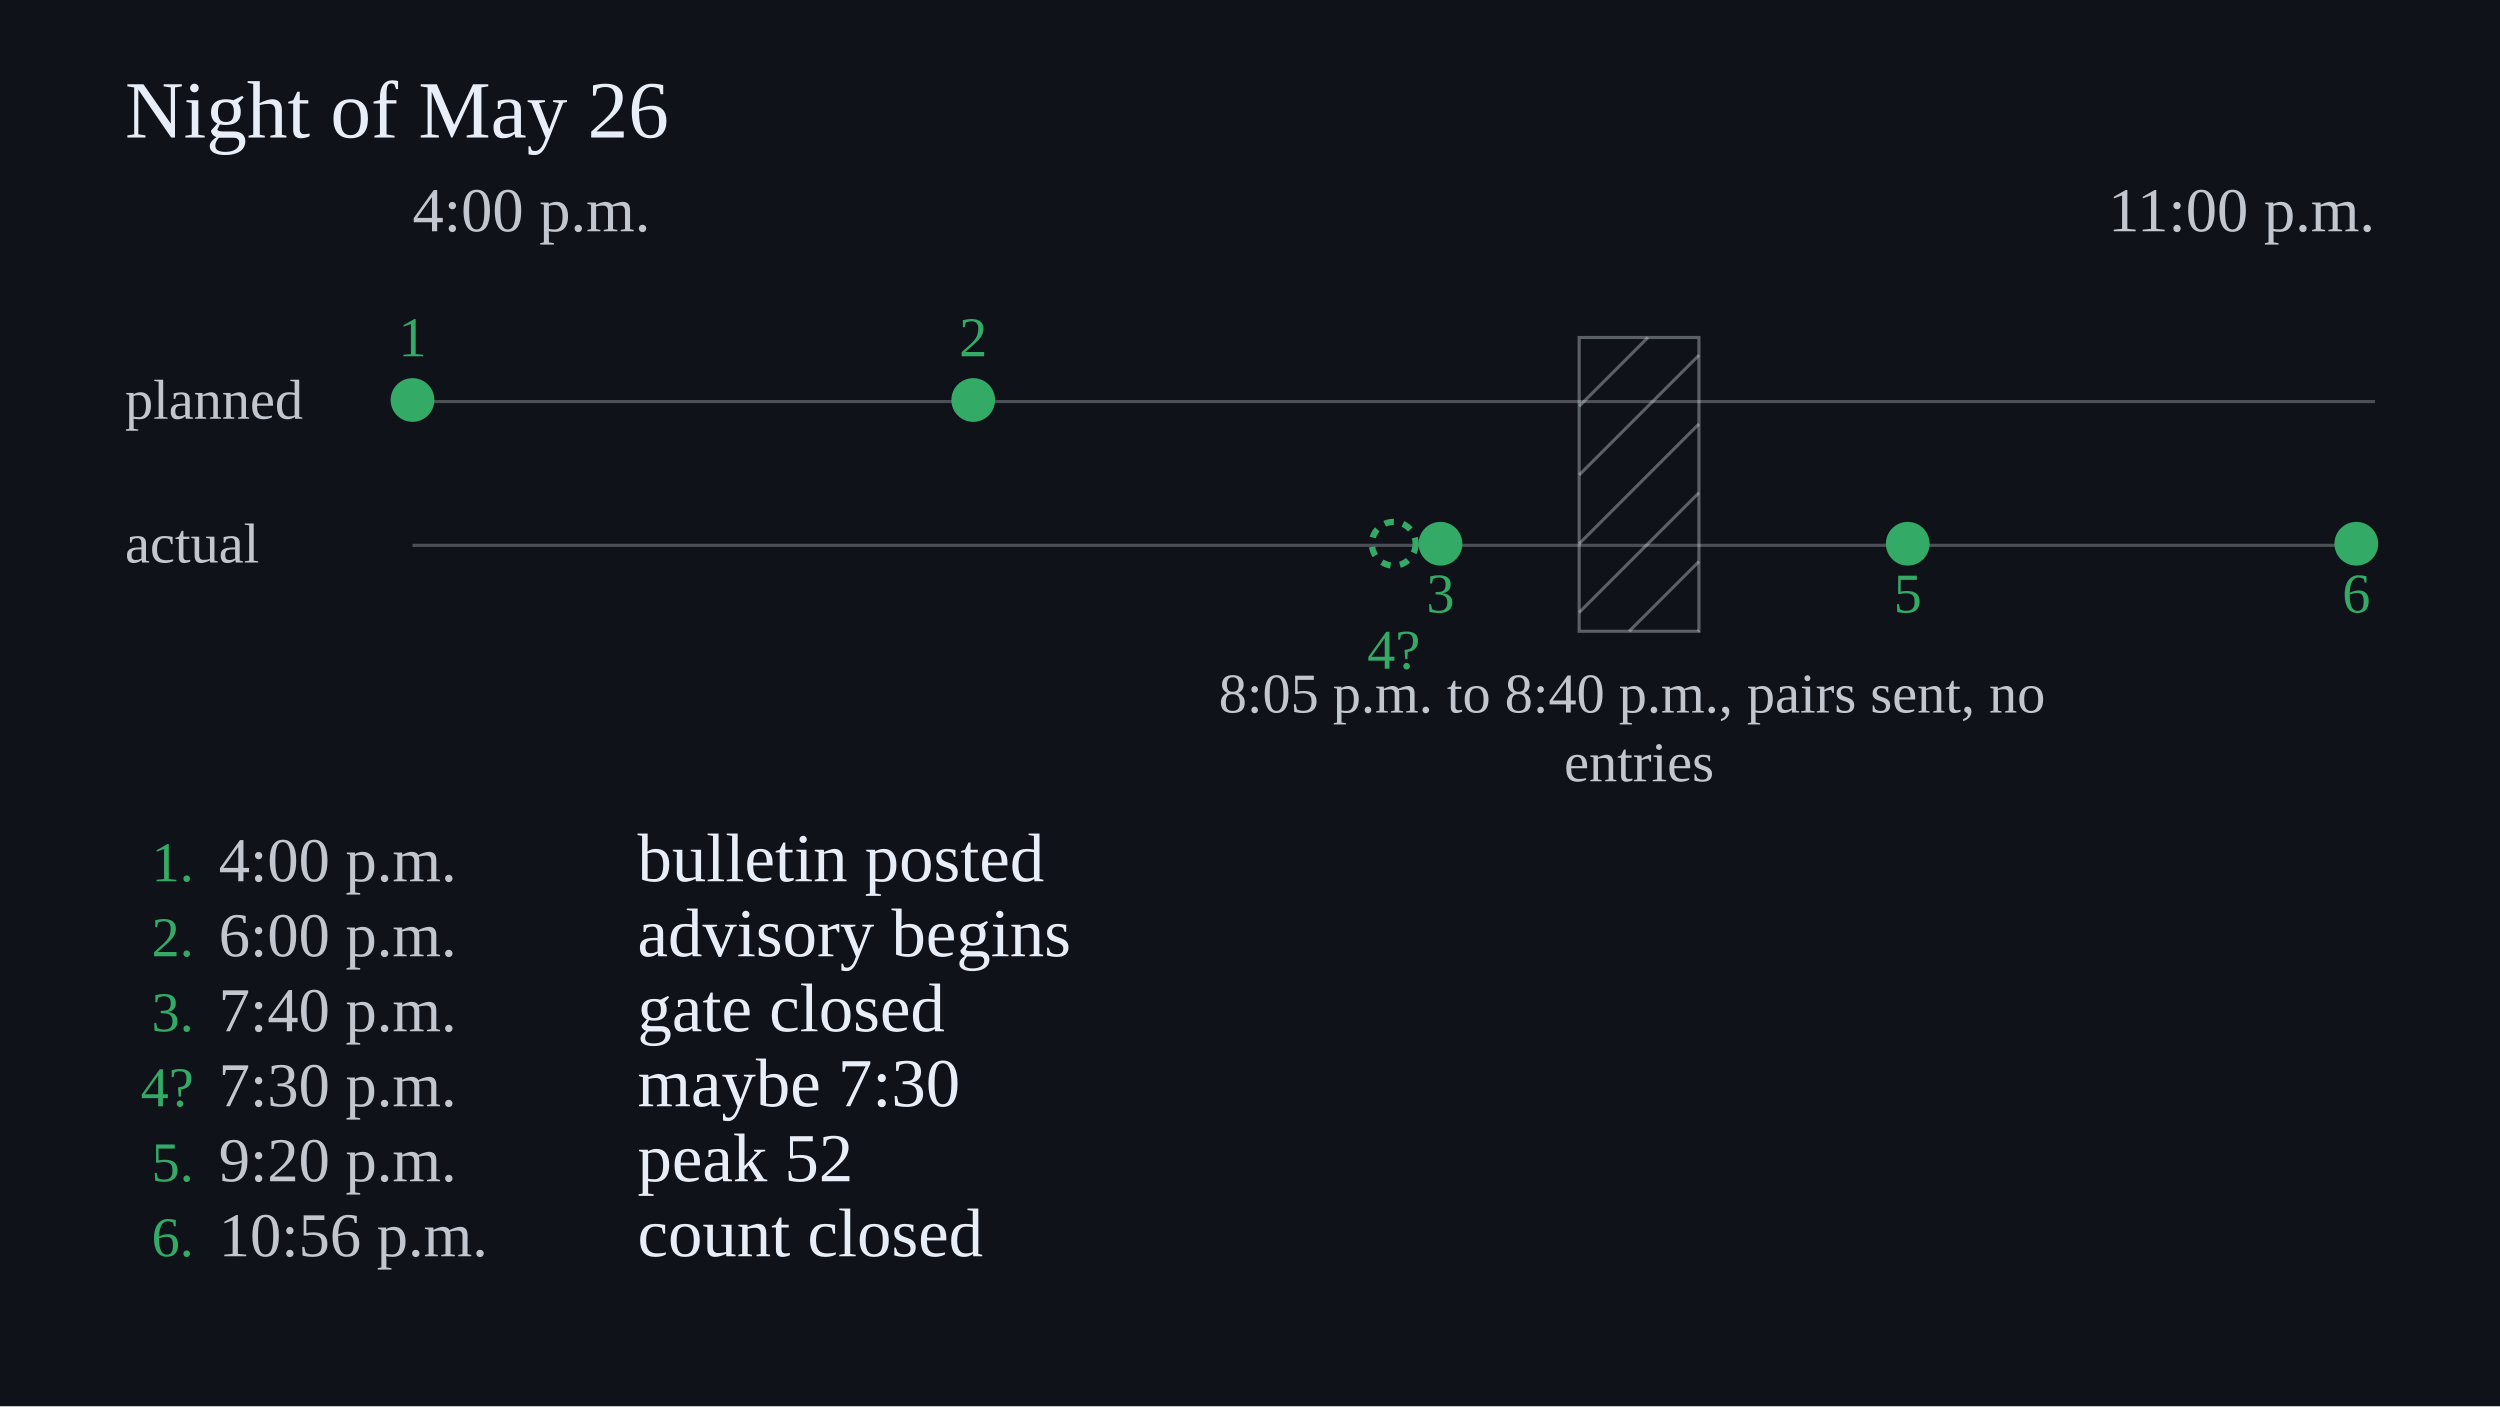
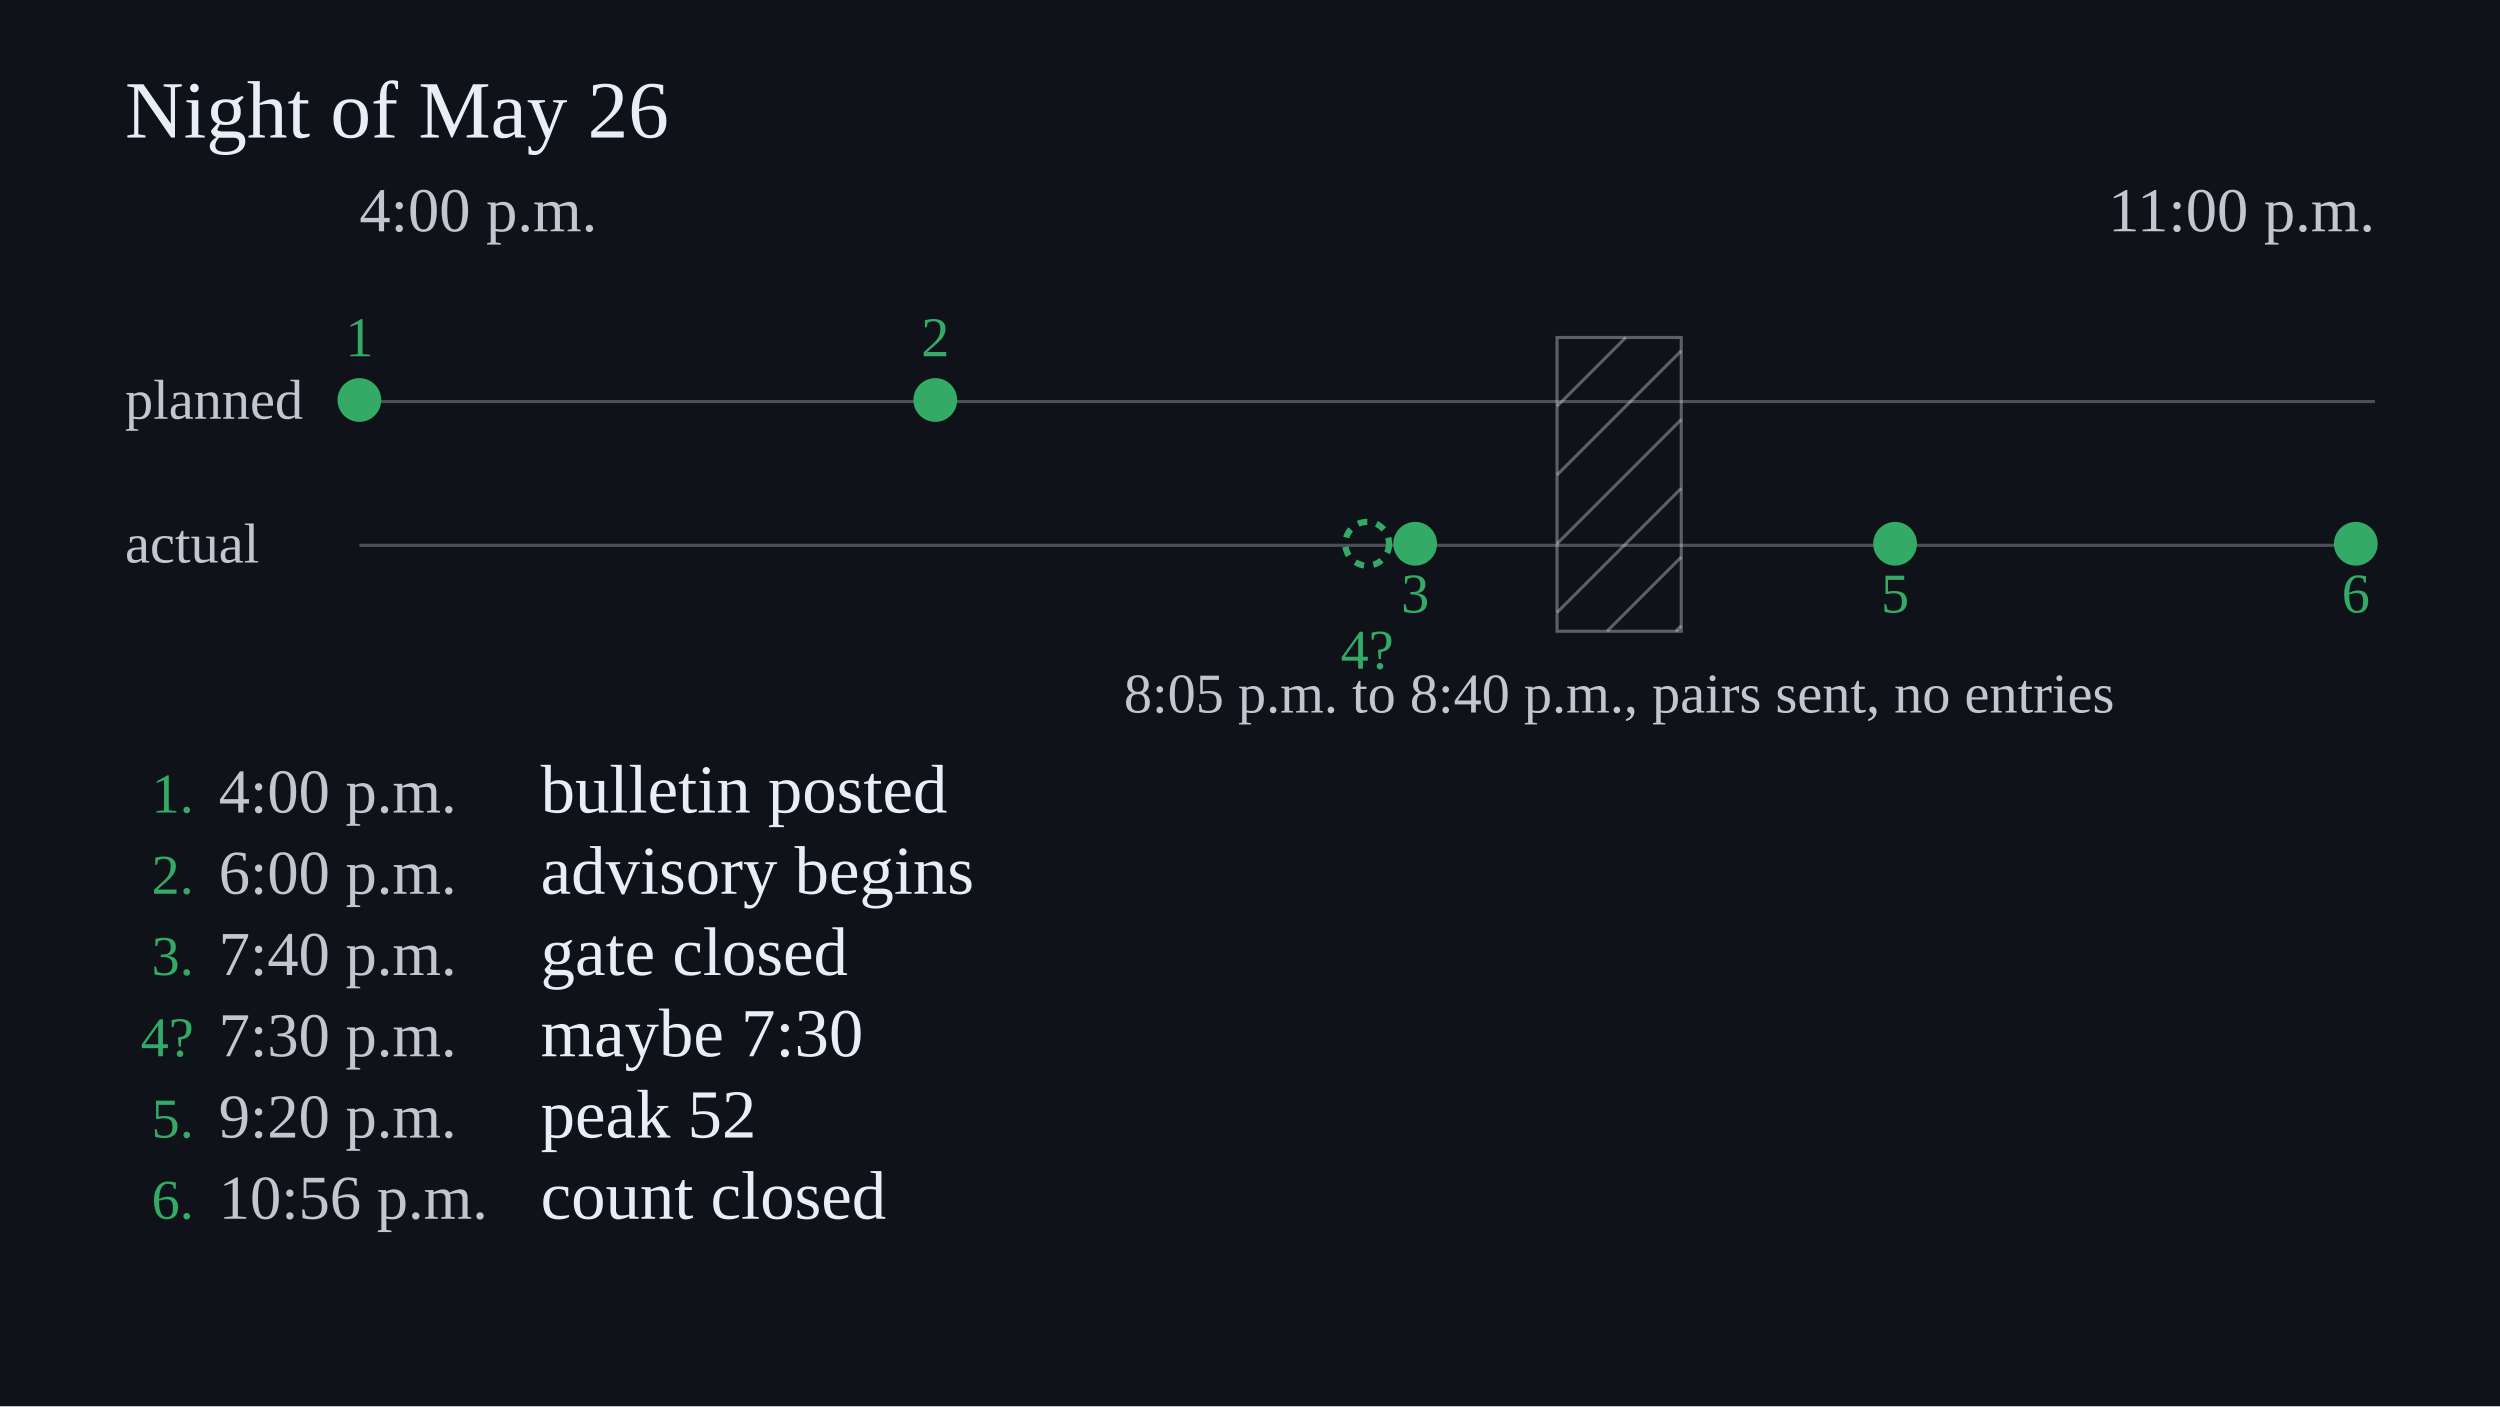
- <svg xmlns="http://www.w3.org/2000/svg" width="800" height="450" viewBox="0 0 800 450" role="img">
+ <svg xmlns="http://www.w3.org/2000/svg" width="800" height="450" viewBox="0 0 800 450" font-family="'Times New Roman', Times, 'Liberation Serif', serif" role="img">
  <rect x="0" y="0" width="800" height="450" fill="#0f1218" />
  <text x="40" y="44" font-size="26" fill="#e8eef7">Night of May 26</text>
-   <text x="132" y="74" font-size="20" fill="#e8eef7" fill-opacity="0.82">4:00 p.m.</text>
+   <text x="115" y="74" font-size="20" fill="#e8eef7" fill-opacity="0.82">4:00 p.m.</text>
  <text x="760" y="74" font-size="20" fill="#e8eef7" text-anchor="end" fill-opacity="0.82">11:00 p.m.</text>
-   <rect x="505.33" y="108" width="38.33" height="94" fill="none" stroke="rgba(232,238,247,0.35)" stroke-width="1" data-gap="pairs sent, no entries" />
-   <line x1="527.33" y1="108" x2="505.33" y2="130" stroke="rgba(232,238,247,0.35)" stroke-width="1" />
-   <line x1="543.67" y1="113.67" x2="505.33" y2="152" stroke="rgba(232,238,247,0.35)" stroke-width="1" />
-   <line x1="543.67" y1="135.67" x2="505.33" y2="174" stroke="rgba(232,238,247,0.35)" stroke-width="1" />
-   <line x1="543.67" y1="157.67" x2="505.33" y2="196" stroke="rgba(232,238,247,0.35)" stroke-width="1" />
-   <line x1="543.67" y1="179.67" x2="521.33" y2="202" stroke="rgba(232,238,247,0.35)" stroke-width="1" />
-   <line x1="543.67" y1="201.67" x2="543.33" y2="202" stroke="rgba(232,238,247,0.35)" stroke-width="1" />
+   <rect x="498.25" y="108" width="39.75" height="94" fill="none" stroke="rgba(232,238,247,0.35)" stroke-width="1" data-gap="pairs sent, no entries" />
+   <line x1="520.25" y1="108" x2="498.25" y2="130" stroke="rgba(232,238,247,0.35)" stroke-width="1" />
+   <line x1="538" y1="112.25" x2="498.25" y2="152" stroke="rgba(232,238,247,0.35)" stroke-width="1" />
+   <line x1="538" y1="134.25" x2="498.25" y2="174" stroke="rgba(232,238,247,0.35)" stroke-width="1" />
+   <line x1="538" y1="156.25" x2="498.25" y2="196" stroke="rgba(232,238,247,0.35)" stroke-width="1" />
+   <line x1="538" y1="178.25" x2="514.25" y2="202" stroke="rgba(232,238,247,0.35)" stroke-width="1" />
+   <line x1="538" y1="200.25" x2="536.25" y2="202" stroke="rgba(232,238,247,0.35)" stroke-width="1" />
  <text x="40" y="134" font-size="18" fill="#e8eef7" fill-opacity="0.82">planned</text>
-   <line x1="132" y1="128.5" x2="760" y2="128.5" stroke="rgba(232,238,247,0.28)" stroke-width="1" />
+   <line x1="115" y1="128.5" x2="760" y2="128.5" stroke="rgba(232,238,247,0.28)" stroke-width="1" />
  <text x="40" y="180" font-size="18" fill="#e8eef7" fill-opacity="0.82">actual</text>
-   <line x1="132" y1="174.5" x2="760" y2="174.5" stroke="rgba(232,238,247,0.28)" stroke-width="1" />
-   <circle cx="132" cy="128" r="7" fill="#3a6" />
-   <text x="132" y="114" font-size="18" fill="#3a6" text-anchor="middle">1</text>
-   <circle cx="311.43" cy="128" r="7" fill="#3a6" />
-   <text x="311.43" y="114" font-size="18" fill="#3a6" text-anchor="middle">2</text>
-   <circle cx="460.95" cy="174" r="7" fill="#3a6" />
-   <text x="460.95" y="196" font-size="18" fill="#3a6" text-anchor="middle">3</text>
-   <circle cx="446" cy="174" r="7" fill="none" stroke="#3a6" stroke-width="2" stroke-dasharray="3 3" data-kind="unverified" />
-   <text x="446" y="214" font-size="18" fill="#3a6" text-anchor="middle">4?</text>
-   <circle cx="610.48" cy="174" r="7" fill="#3a6" />
-   <text x="610.48" y="196" font-size="18" fill="#3a6" text-anchor="middle">5</text>
-   <circle cx="754.02" cy="174" r="7" fill="#3a6" />
-   <text x="754.02" y="196" font-size="18" fill="#3a6" text-anchor="middle">6</text>
-   <text x="524.5" y="228" font-size="18" fill="#e8eef7" text-anchor="middle" fill-opacity="0.82">
-     <tspan x="524.5" dy="0">8:05 p.m. to 8:40 p.m., pairs sent, no</tspan>
-     <tspan x="524.5" dy="22">entries</tspan>
-   </text>
-   <text x="62" y="282" font-size="18" fill="#3a6" text-anchor="end">1.</text>
-   <text x="70" y="282" font-size="20" fill="#e8eef7" fill-opacity="0.82">4:00 p.m.</text>
-   <text x="204" y="282" font-size="22" fill="#e8eef7">bulletin posted</text>
-   <text x="62" y="306" font-size="18" fill="#3a6" text-anchor="end">2.</text>
-   <text x="70" y="306" font-size="20" fill="#e8eef7" fill-opacity="0.82">6:00 p.m.</text>
-   <text x="204" y="306" font-size="22" fill="#e8eef7">advisory begins</text>
-   <text x="62" y="330" font-size="18" fill="#3a6" text-anchor="end">3.</text>
-   <text x="70" y="330" font-size="20" fill="#e8eef7" fill-opacity="0.82">7:40 p.m.</text>
-   <text x="204" y="330" font-size="22" fill="#e8eef7">gate closed</text>
-   <text x="62" y="354" font-size="18" fill="#3a6" text-anchor="end">4?</text>
-   <text x="70" y="354" font-size="20" fill="#e8eef7" fill-opacity="0.82">7:30 p.m.</text>
-   <text x="204" y="354" font-size="22" fill="#e8eef7" data-kind="unverified">maybe 7:30</text>
-   <text x="62" y="378" font-size="18" fill="#3a6" text-anchor="end">5.</text>
-   <text x="70" y="378" font-size="20" fill="#e8eef7" fill-opacity="0.82">9:20 p.m.</text>
-   <text x="204" y="378" font-size="22" fill="#e8eef7">peak 52</text>
-   <text x="62" y="402" font-size="18" fill="#3a6" text-anchor="end">6.</text>
-   <text x="70" y="402" font-size="20" fill="#e8eef7" fill-opacity="0.82">10:56 p.m.</text>
-   <text x="204" y="402" font-size="22" fill="#e8eef7">count closed</text>
+   <line x1="115" y1="174.5" x2="760" y2="174.5" stroke="rgba(232,238,247,0.28)" stroke-width="1" />
+   <circle cx="115" cy="128" r="7" fill="#3a6" />
+   <text x="115" y="114" font-size="18" fill="#3a6" text-anchor="middle">1</text>
+   <circle cx="299.29" cy="128" r="7" fill="#3a6" />
+   <text x="299.29" y="114" font-size="18" fill="#3a6" text-anchor="middle">2</text>
+   <circle cx="452.86" cy="174" r="7" fill="#3a6" />
+   <text x="452.86" y="196" font-size="18" fill="#3a6" text-anchor="middle">3</text>
+   <circle cx="437.5" cy="174" r="7" fill="none" stroke="#3a6" stroke-width="2" stroke-dasharray="3 3" data-kind="unverified" />
+   <text x="437.5" y="214" font-size="18" fill="#3a6" text-anchor="middle">4?</text>
+   <circle cx="606.43" cy="174" r="7" fill="#3a6" />
+   <text x="606.43" y="196" font-size="18" fill="#3a6" text-anchor="middle">5</text>
+   <circle cx="753.86" cy="174" r="7" fill="#3a6" />
+   <text x="753.86" y="196" font-size="18" fill="#3a6" text-anchor="middle">6</text>
+   <text x="518.13" y="228" font-size="18" fill="#e8eef7" text-anchor="middle" fill-opacity="0.82">8:05 p.m. to 8:40 p.m., pairs sent, no entries</text>
+   <text x="62" y="260" font-size="18" fill="#3a6" text-anchor="end">1.</text>
+   <text x="70" y="260" font-size="20" fill="#e8eef7" fill-opacity="0.82">4:00 p.m.</text>
+   <text x="173" y="260" font-size="22" fill="#e8eef7">bulletin posted</text>
+   <text x="62" y="286" font-size="18" fill="#3a6" text-anchor="end">2.</text>
+   <text x="70" y="286" font-size="20" fill="#e8eef7" fill-opacity="0.82">6:00 p.m.</text>
+   <text x="173" y="286" font-size="22" fill="#e8eef7">advisory begins</text>
+   <text x="62" y="312" font-size="18" fill="#3a6" text-anchor="end">3.</text>
+   <text x="70" y="312" font-size="20" fill="#e8eef7" fill-opacity="0.82">7:40 p.m.</text>
+   <text x="173" y="312" font-size="22" fill="#e8eef7">gate closed</text>
+   <text x="62" y="338" font-size="18" fill="#3a6" text-anchor="end">4?</text>
+   <text x="70" y="338" font-size="20" fill="#e8eef7" fill-opacity="0.82">7:30 p.m.</text>
+   <text x="173" y="338" font-size="22" fill="#e8eef7" data-kind="unverified">maybe 7:30</text>
+   <text x="62" y="364" font-size="18" fill="#3a6" text-anchor="end">5.</text>
+   <text x="70" y="364" font-size="20" fill="#e8eef7" fill-opacity="0.82">9:20 p.m.</text>
+   <text x="173" y="364" font-size="22" fill="#e8eef7">peak 52</text>
+   <text x="62" y="390" font-size="18" fill="#3a6" text-anchor="end">6.</text>
+   <text x="70" y="390" font-size="20" fill="#e8eef7" fill-opacity="0.82">10:56 p.m.</text>
+   <text x="173" y="390" font-size="22" fill="#e8eef7">count closed</text>
</svg>
